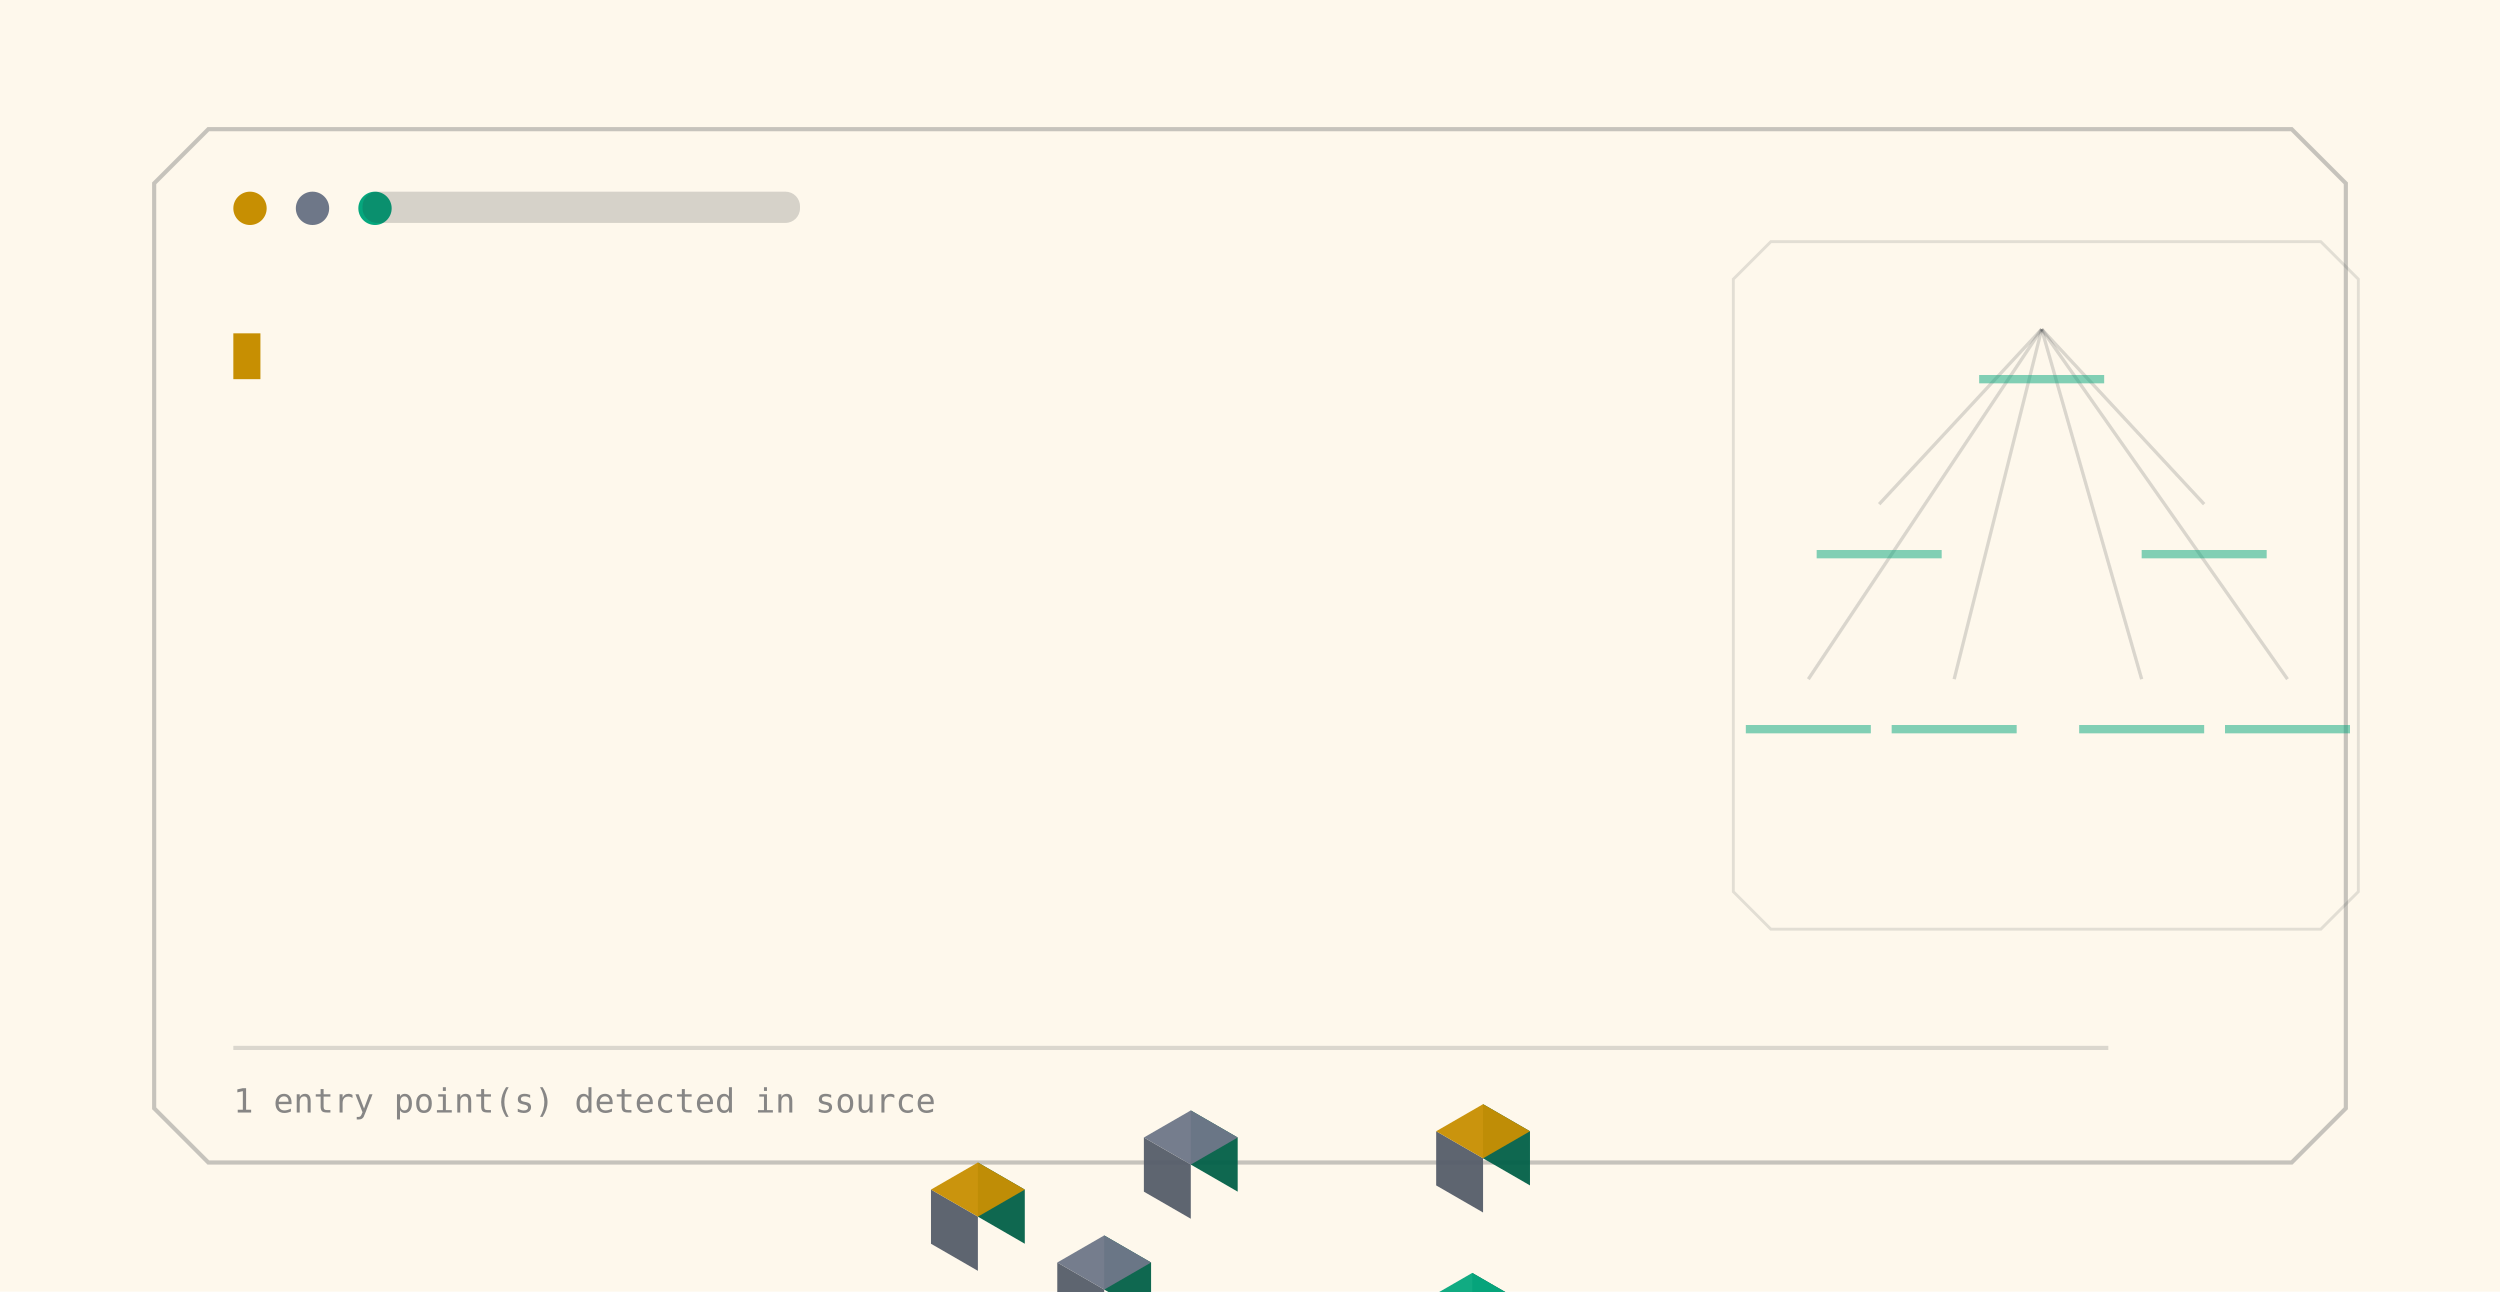
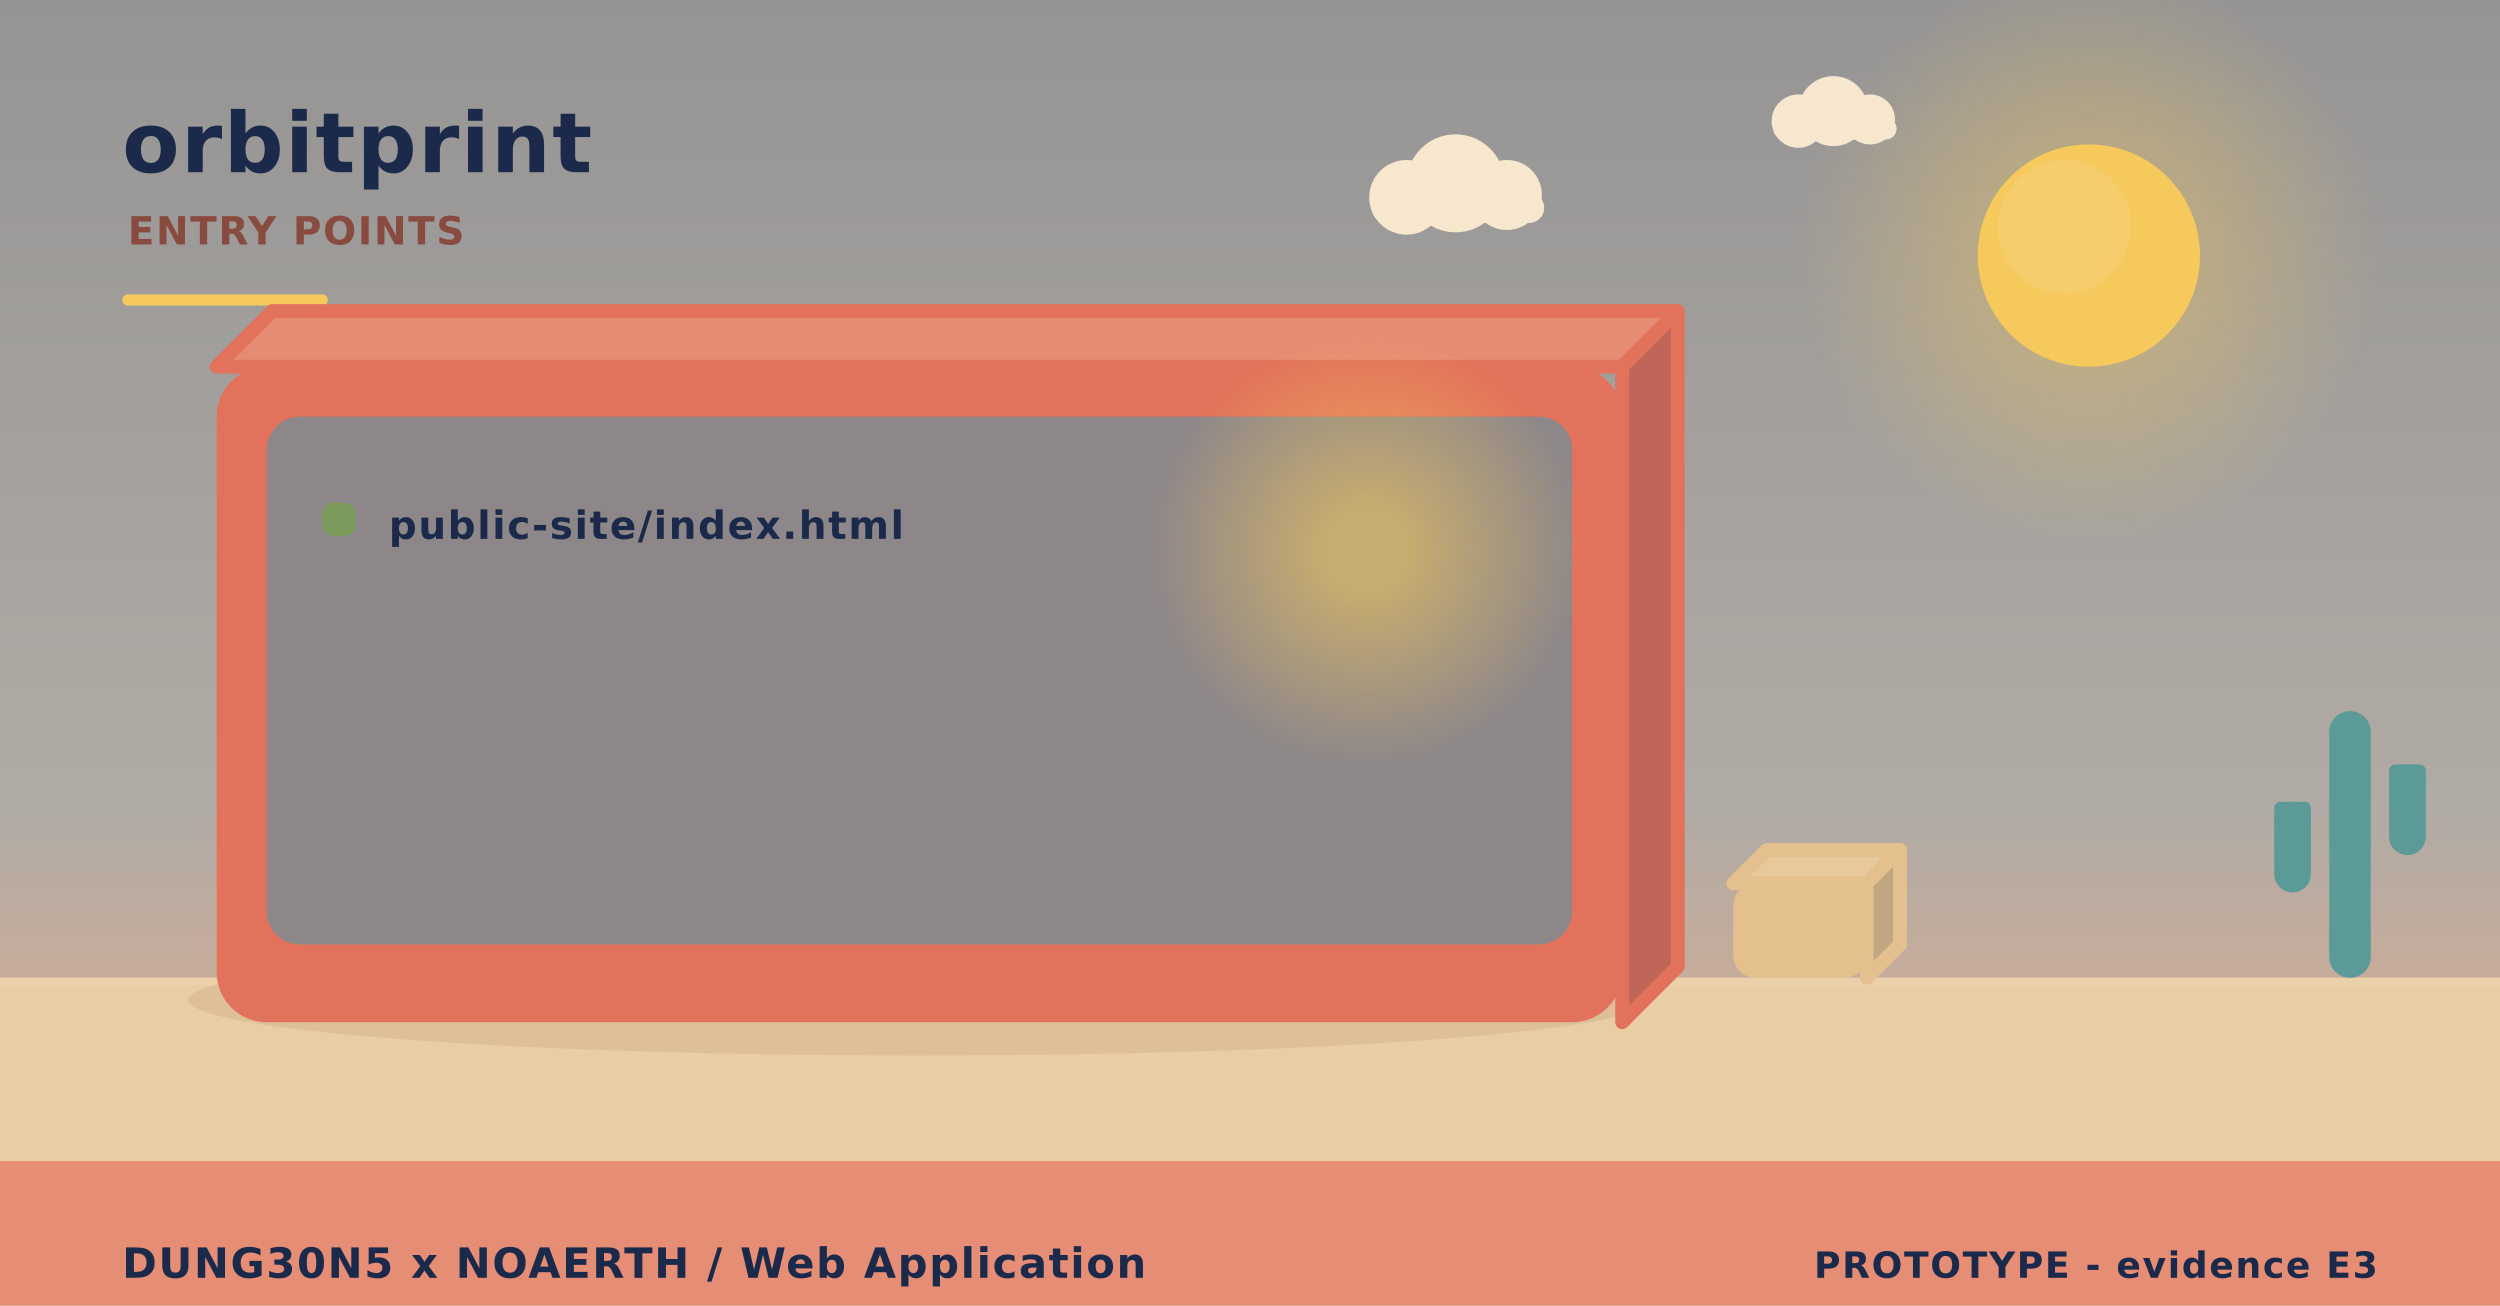
- <svg xmlns="http://www.w3.org/2000/svg" viewBox="0 0 1200 620" width="1200" height="620" role="img" aria-label="orbitprint command surface">
-   <rect width="1200" height="620" fill="#fef8ec" />
-   <defs>
-     <linearGradient id="gt" x1="0" y1="0" x2="1" y2="1">
-       <stop offset="0%" stop-color="#c78f02" />
-       <stop offset="100%" stop-color="#6e7788" />
-     </linearGradient>
-   </defs>
-   <path d="M100.00,62.00 H1100.00 L1126.00,88.00 V532.00 L1100.00,558.00 H100.00 L74.00,532.00 V88.00 Z" fill="none" stroke="rgba(37,40,49,0.300)" stroke-width="2.00" opacity="0.85" />
-   <circle cx="120.00" cy="100.00" r="8.00" fill="#c78f02" opacity="1.00" />
-   <circle cx="150.00" cy="100.00" r="8.00" fill="#6e7788" opacity="1.00" />
-   <circle cx="180.00" cy="100.00" r="8.00" fill="#05a77d" opacity="1.00" />
-   <rect x="174.00" y="92.00" width="210.00" height="15.00" rx="7.00" fill="rgba(37,40,49,0.180)" opacity="1.00" />
-   <text x="112" y="148" font-family="ui-monospace,SFMono-Regular,Menlo,monospace" font-size="21" fill="rgba(37,40,49,0.800)" opacity="0">public-site/index.html<animate attributeName="opacity" values="0;1;1;0" dur="1.5s" begin="0.0s" repeatCount="indefinite" />
-   </text>
-   <rect x="112" y="160" width="13" height="22" fill="#c78f02">
-     <animate attributeName="opacity" values="1;0;1" dur="1.05s" begin="0s" repeatCount="indefinite" />
-   </rect>
-   <path d="M850.00,116.00 H1114.00 L1132.00,134.00 V428.00 L1114.00,446.00 H850.00 L832.00,428.00 V134.00 Z" fill="none" stroke="rgba(37,40,49,0.180)" stroke-width="1.40" opacity="0.70" />
-   <line x1="980.00" y1="158.00" x2="902.00" y2="242.00" stroke="rgba(37,40,49,0.300)" stroke-width="1.60" opacity="0.55" />
-   <line x1="980.00" y1="158.00" x2="1058.00" y2="242.00" stroke="rgba(37,40,49,0.300)" stroke-width="1.60" opacity="0.55" />
-   <line x1="980.00" y1="158.00" x2="868.00" y2="326.00" stroke="rgba(37,40,49,0.300)" stroke-width="1.60" opacity="0.55" />
-   <line x1="980.00" y1="158.00" x2="938.00" y2="326.00" stroke="rgba(37,40,49,0.300)" stroke-width="1.60" opacity="0.55" />
-   <line x1="980.00" y1="158.00" x2="1028.00" y2="326.00" stroke="rgba(37,40,49,0.300)" stroke-width="1.60" opacity="0.55" />
-   <line x1="980.00" y1="158.00" x2="1098.00" y2="326.00" stroke="rgba(37,40,49,0.300)" stroke-width="1.60" opacity="0.55" />
-   <polygon points="711.87,556.00 734.39,569.00 734.39,543.00 711.87,530.00" fill="#036148" opacity="0.95" />
-   <polygon points="689.36,569.00 711.87,582.00 711.87,556.00 689.36,543.00" fill="#565d6a" opacity="0.95" />
-   <polygon points="711.87,530.00 734.39,543.00 711.87,556.00 689.36,543.00" fill="#c78f02" opacity="0.95" />
+ <svg xmlns="http://www.w3.org/2000/svg" width="900" height="470" viewBox="0 0 900 470" role="img" aria-label="orbitprint - how it is operated">
+   <linearGradient id="skyt" x1="0" y1="0" x2="0" y2="1">
+     <stop offset="0" stop-color="#959494" />
+     <stop offset="0.62" stop-color="#b0aba4" />
+     <stop offset="1" stop-color="#f3ad8a" />
+   </linearGradient>
+   <rect width="900" height="470" fill="url(#skyt)" />
+   <radialGradient id="sunt">
+     <stop offset="0.35" stop-color="#f5c95c" stop-opacity="0.34" />
+     <stop offset="1" stop-color="#f5c95c" stop-opacity="0" />
+   </radialGradient>
+   <circle cx="752" cy="92" r="104" fill="url(#sunt)" />
+   <circle cx="752" cy="92" r="40" fill="#f5c95c" />
+   <circle cx="743.2" cy="81.6" r="24" fill="#f5d27e" opacity="0.5" />
  <g>
-     <rect x="950.00" y="180.00" width="60.00" height="4.00" rx="0.00" fill="rgba(5,167,125,0.500)" opacity="1.00" />
-     <animate attributeName="opacity" values="0.25;1.0;0.25" dur="12.6s" begin="0.0s" repeatCount="indefinite" />
+     <circle cx="524" cy="66" r="17.64" fill="#f6e7ce" />
+     <circle cx="506.36" cy="71.04" r="13.44" fill="#f6e7ce" />
+     <circle cx="542.48" cy="70.2" r="12.6" fill="#f6e7ce" />
+     <rect x="493.76" y="69.36" width="62.16" height="10.92" rx="5.46" fill="#f6e7ce" />
+     <animateTransform attributeName="transform" type="translate" values="0 0;24 0;0 0" dur="36s" begin="0s" repeatCount="indefinite" />
  </g>
-   <polygon points="571.58,559.00 594.09,572.00 594.09,546.00 571.58,533.00" fill="#036148" opacity="0.95" />
-   <polygon points="549.06,572.00 571.58,585.00 571.58,559.00 549.06,546.00" fill="#565d6a" opacity="0.95" />
-   <polygon points="571.58,533.00 594.09,546.00 571.58,559.00 549.06,546.00" fill="#6e7788" opacity="0.95" />
  <g>
-     <rect x="872.00" y="264.00" width="60.00" height="4.00" rx="0.00" fill="rgba(5,167,125,0.500)" opacity="1.00" />
-     <animate attributeName="opacity" values="0.25;1.0;0.25" dur="12.6s" begin="0.4s" repeatCount="indefinite" />
+     <circle cx="660" cy="40" r="12.6" fill="#f6e7ce" />
+     <circle cx="647.4" cy="43.6" r="9.6" fill="#f6e7ce" />
+     <circle cx="673.2" cy="43" r="9" fill="#f6e7ce" />
+     <rect x="638.4" y="42.4" width="44.4" height="7.8" rx="3.9" fill="#f6e7ce" />
+     <animateTransform attributeName="transform" type="translate" values="0 0;-18 0;0 0" dur="46s" begin="3s" repeatCount="indefinite" />
  </g>
-   <polygon points="706.68,637.00 729.19,650.00 729.19,624.00 706.68,611.00" fill="#036148" opacity="0.95" />
-   <polygon points="684.16,650.00 706.68,663.00 706.68,637.00 684.16,624.00" fill="#565d6a" opacity="0.95" />
-   <polygon points="706.68,611.00 729.19,624.00 706.68,637.00 684.16,624.00" fill="#05a77d" opacity="0.95" />
+   <rect x="0" y="352" width="900" height="118" fill="#e9cda3" />
+   <rect x="0" y="352" width="900" height="3" fill="#ebd1a9" />
+   <text x="44" y="62" font-family="Verdana,DejaVu Sans,sans-serif" font-size="30" font-weight="700" letter-spacing="0.6" fill="#1b2a4a" text-anchor="start">orbitprint</text>
+   <text x="46" y="88" font-family="Verdana,DejaVu Sans,sans-serif" font-size="14" font-weight="700" letter-spacing="0.6" fill="#894b3f" text-anchor="start">ENTRY POINTS</text>
+   <rect x="44" y="106" width="74" height="4" rx="2" fill="#f5c95c" />
+   <ellipse cx="331" cy="360" rx="263.2" ry="20" fill="rgba(138,90,68,0.11)" />
+   <path d="M78,132 L584,132 L604,112 L98,112 Z" fill="#e68c74" stroke="#e2725b" stroke-width="5" stroke-linejoin="round" />
+   <path d="M584,132 L604,112 L604,348 L584,368 Z" fill="#c06658" stroke="#e2725b" stroke-width="5" stroke-linejoin="round" />
+   <rect x="78" y="132" width="506" height="236" rx="18" fill="#e2725b" />
+   <rect x="96" y="150" width="470" height="190" rx="12" fill="#88888c" opacity="0.94" />
+   <radialGradient id="lamp96417">
+     <stop offset="0.2" stop-color="#f5c95c" stop-opacity="0.55" />
+     <stop offset="1" stop-color="#f5c95c" stop-opacity="0" />
+   </radialGradient>
+   <circle cx="492" cy="198" r="78" fill="url(#lamp96417)" />
+   <rect x="116" y="181" width="12" height="12" rx="4" fill="#7a9a5c" />
  <g>
-     <rect x="1028.00" y="264.00" width="60.00" height="4.00" rx="0.00" fill="rgba(5,167,125,0.500)" opacity="1.00" />
-     <animate attributeName="opacity" values="0.25;1.0;0.25" dur="12.6s" begin="0.8s" repeatCount="indefinite" />
+     <text x="140" y="194" font-family="Verdana,DejaVu Sans,sans-serif" font-size="14" font-weight="700" letter-spacing="0.6" fill="#1b2a4a" text-anchor="start">public-site/index.html</text>
+     <animateTransform attributeName="transform" type="translate" values="0 10;0 0" dur="0.7s" begin="0.4s" fill="freeze" />
  </g>
-   <polygon points="469.39,584.00 491.90,597.00 491.90,571.00 469.39,558.00" fill="#036148" opacity="0.95" />
-   <polygon points="446.87,597.00 469.39,610.00 469.39,584.00 446.87,571.00" fill="#565d6a" opacity="0.95" />
-   <polygon points="469.39,558.00 491.90,571.00 469.39,584.00 446.87,571.00" fill="#c78f02" opacity="0.95" />
-   <g>
-     <rect x="838.00" y="348.00" width="60.00" height="4.00" rx="0.00" fill="rgba(5,167,125,0.500)" opacity="1.00" />
-     <animate attributeName="opacity" values="0.25;1.0;0.25" dur="12.6s" begin="1.2s" repeatCount="indefinite" />
-   </g>
-   <polygon points="530.01,619.00 552.52,632.00 552.52,606.00 530.01,593.00" fill="#036148" opacity="0.95" />
-   <polygon points="507.49,632.00 530.01,645.00 530.01,619.00 507.49,606.00" fill="#565d6a" opacity="0.95" />
-   <polygon points="530.01,593.00 552.52,606.00 530.01,619.00 507.49,606.00" fill="#6e7788" opacity="0.95" />
-   <g>
-     <rect x="908.00" y="348.00" width="60.00" height="4.00" rx="0.00" fill="rgba(5,167,125,0.500)" opacity="1.00" />
-     <animate attributeName="opacity" values="0.25;1.0;0.25" dur="12.6s" begin="1.6s" repeatCount="indefinite" />
-   </g>
-   <polygon points="607.95,664.00 630.47,677.00 630.47,651.00 607.95,638.00" fill="#036148" opacity="0.95" />
-   <polygon points="585.43,677.00 607.95,690.00 607.95,664.00 585.43,651.00" fill="#565d6a" opacity="0.95" />
-   <polygon points="607.95,638.00 630.47,651.00 607.95,664.00 585.43,651.00" fill="#05a77d" opacity="0.95" />
-   <g>
-     <rect x="998.00" y="348.00" width="60.00" height="4.00" rx="0.00" fill="rgba(5,167,125,0.500)" opacity="1.00" />
-     <animate attributeName="opacity" values="0.25;1.0;0.25" dur="12.6s" begin="2.0s" repeatCount="indefinite" />
-   </g>
-   <polygon points="668.57,699.00 691.09,712.00 691.09,686.00 668.57,673.00" fill="#036148" opacity="0.95" />
-   <polygon points="646.05,712.00 668.57,725.00 668.57,699.00 646.05,686.00" fill="#565d6a" opacity="0.95" />
-   <polygon points="668.57,673.00 691.09,686.00 668.57,699.00 646.05,686.00" fill="#c78f02" opacity="0.95" />
-   <g>
-     <rect x="1068.00" y="348.00" width="60.00" height="4.00" rx="0.00" fill="rgba(5,167,125,0.500)" opacity="1.00" />
-     <animate attributeName="opacity" values="0.25;1.0;0.25" dur="12.6s" begin="2.4s" repeatCount="indefinite" />
-   </g>
-   <rect x="112.00" y="502.00" width="900.00" height="2.00" rx="0.00" fill="rgba(37,40,49,0.160)" opacity="1.00" />
-   <text x="112" y="534" font-family="ui-monospace,Menlo,monospace" font-size="16" fill="rgba(37,40,49,0.550)">1 entry point(s) detected in source</text>
+   <path d="M624,318 L672,318 L684,306 L636,306 Z" fill="#e7c99b" stroke="#e3c08d" stroke-width="5" stroke-linejoin="round" />
+   <path d="M672,318 L684,306 L684,340 L672,352 Z" fill="#c1a682" stroke="#e3c08d" stroke-width="5" stroke-linejoin="round" />
+   <rect x="624" y="318" width="48" height="34" rx="8" fill="#e3c08d" />
+   <rect x="838.52" y="256" width="14.96" height="96" rx="7.48" fill="#5b9a97" />
+   <rect x="818.72" y="288.64" width="13.2" height="32.64" rx="6.6" fill="#5b9a97" />
+   <rect x="818.72" y="288.64" width="13.2" height="9.6" rx="2.2" fill="#5b9a97" />
+   <rect x="860.08" y="275.2" width="13.2" height="32.64" rx="6.6" fill="#5b9a97" />
+   <rect x="860.08" y="275.2" width="13.2" height="9.6" rx="2.2" fill="#5b9a97" />
+   <rect x="0" y="418" width="900" height="52" rx="0" fill="#e68972" opacity="0.94" />
+   <text x="44" y="460" font-family="Verdana,DejaVu Sans,sans-serif" font-size="15" font-weight="700" letter-spacing="0.6" fill="#1b2a4a" text-anchor="start">DUNG30N5 x NOAERTH  /  Web Application</text>
+   <text x="856" y="460" font-family="Verdana,DejaVu Sans,sans-serif" font-size="13" font-weight="700" letter-spacing="0.6" fill="#1b2a4a" text-anchor="end">PROTOTYPE  -  evidence E3</text>
</svg>
